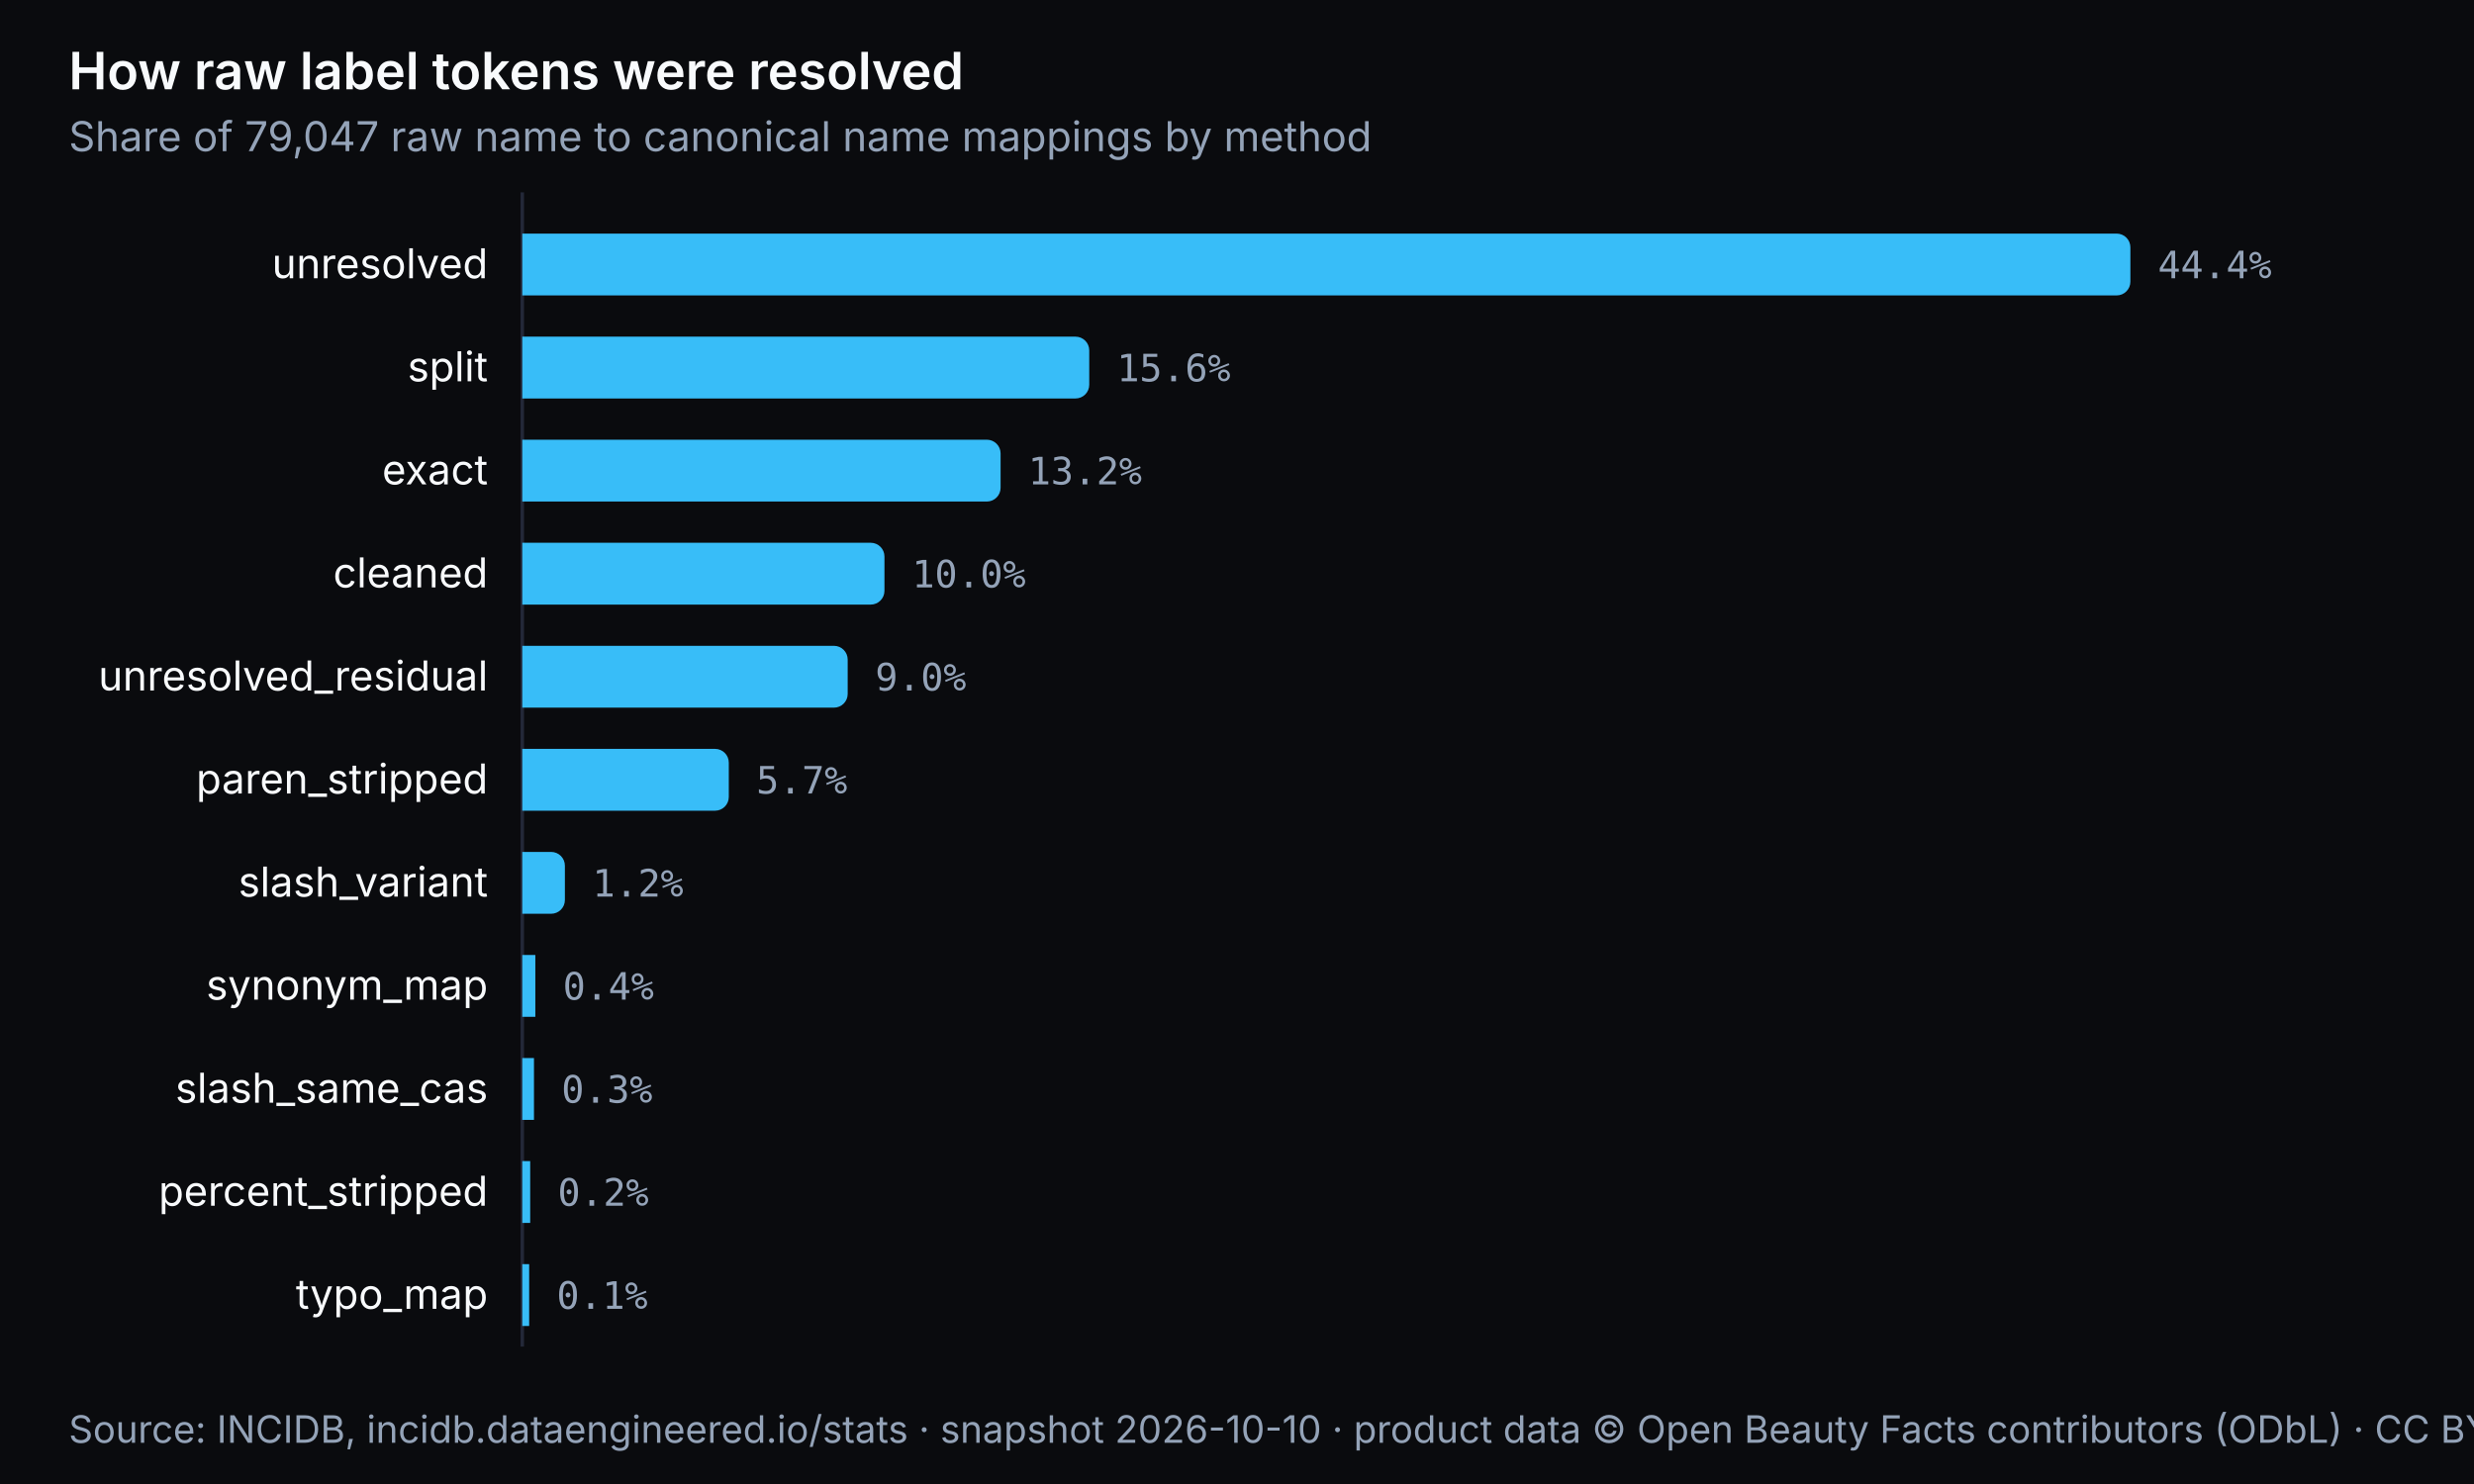
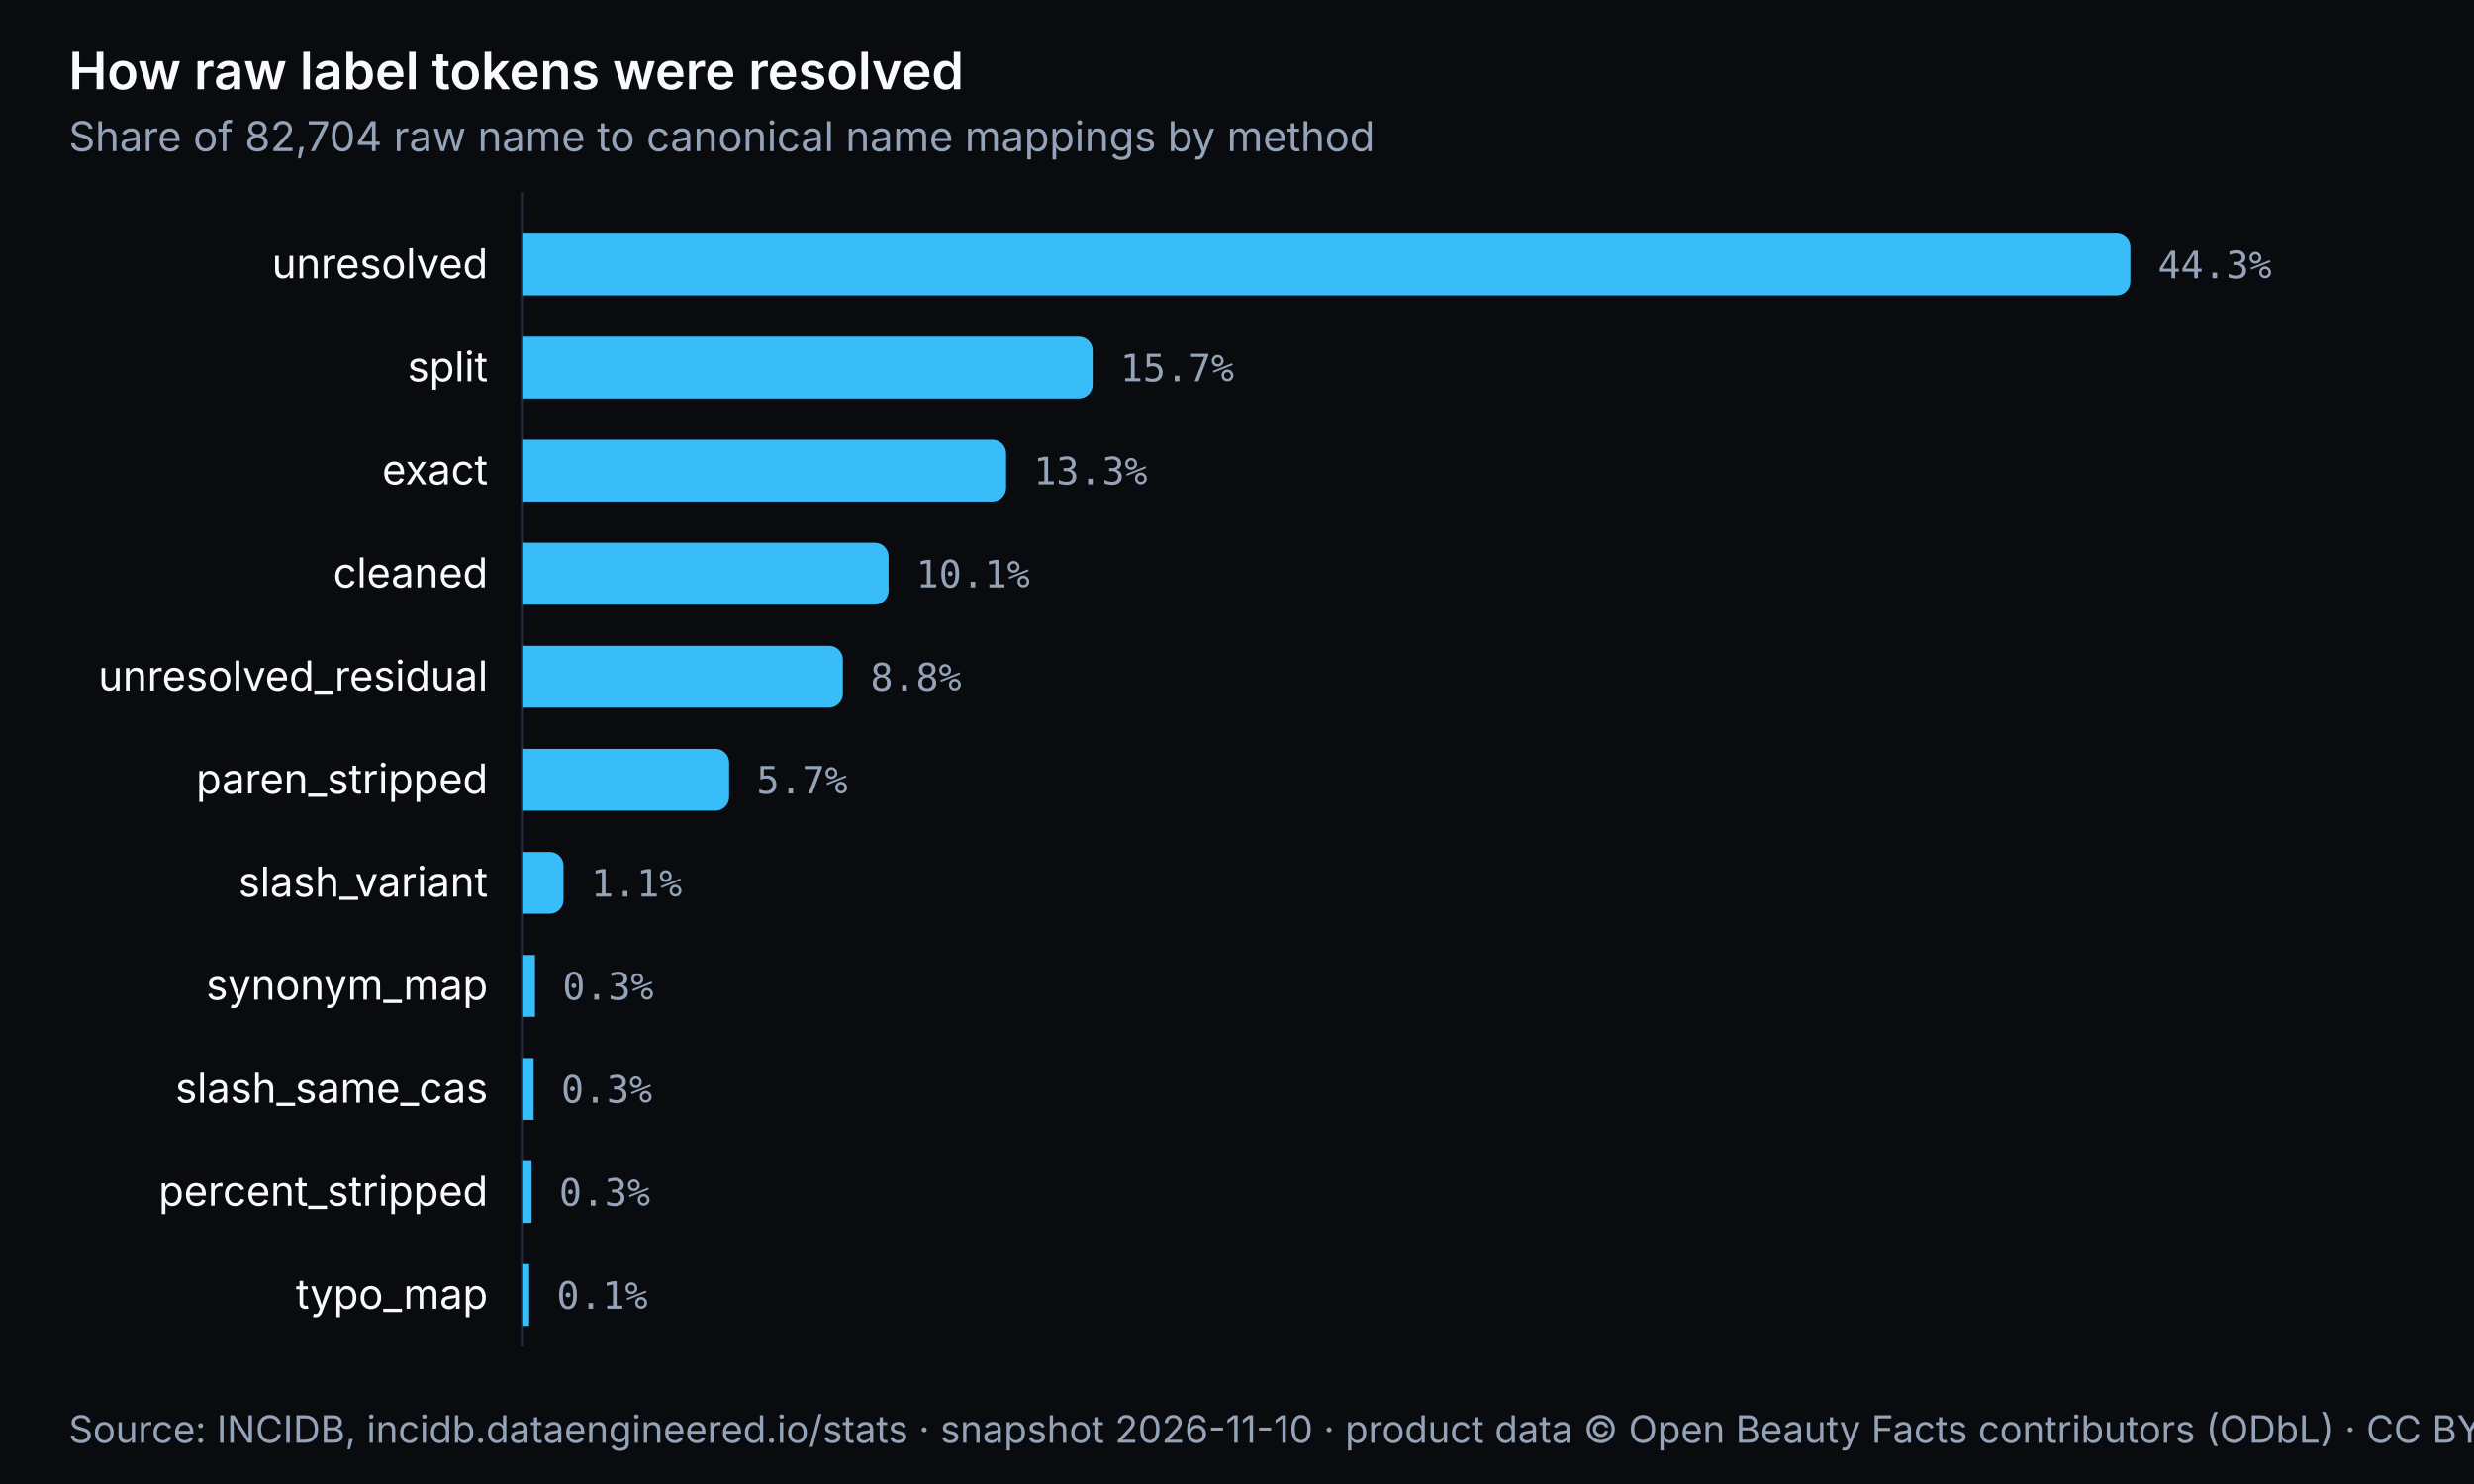
<svg xmlns="http://www.w3.org/2000/svg" viewBox="0 0 720 432" width="720" height="432" role="img" aria-labelledby="t-coverage d-coverage" font-family="'Space Grotesk', 'Inter', system-ui, -apple-system, 'Segoe UI', sans-serif" font-size="12">
  <rect width="720" height="432" fill="#0A0B0E" />
  <text x="20" y="26" font-size="15" font-weight="600" fill="#F8FAFC">How raw label tokens were resolved</text>
-   <text x="20" y="44" font-size="12" fill="#94A3B8">Share of 79,047 raw name to canonical name mappings by method</text>
+   <text x="20" y="44" font-size="12" fill="#94A3B8">Share of 82,704 raw name to canonical name mappings by method</text>
  <line x1="152" y1="56" x2="152" y2="392" stroke="#232838" stroke-width="1" />
  <g>
    <rect x="0" y="62" width="720" height="30" fill="transparent" />
    <path d="M152 68.0 h464.0 a4 4 0 0 1 4 4 v10 a4 4 0 0 1 -4 4 h-464.0 z" fill="#38BDF8" />
    <text x="142" y="81.0" text-anchor="end" fill="#F8FAFC">unresolved</text>
-     <text x="628.0" y="81.0" fill="#94A3B8" font-family="'JetBrains Mono', ui-monospace, Menlo, Consolas, monospace" font-size="11">44.4%</text>
+     <text x="628.0" y="81.0" fill="#94A3B8" font-family="'JetBrains Mono', ui-monospace, Menlo, Consolas, monospace" font-size="11">44.3%</text>
  </g>
  <g>
    <rect x="0" y="92" width="720" height="30" fill="transparent" />
-     <path d="M152 98.0 h161.0 a4 4 0 0 1 4 4 v10 a4 4 0 0 1 -4 4 h-161.0 z" fill="#38BDF8" />
+     <path d="M152 98.0 h162.0 a4 4 0 0 1 4 4 v10 a4 4 0 0 1 -4 4 h-162.0 z" fill="#38BDF8" />
    <text x="142" y="111.0" text-anchor="end" fill="#F8FAFC">split</text>
-     <text x="325.0" y="111.0" fill="#94A3B8" font-family="'JetBrains Mono', ui-monospace, Menlo, Consolas, monospace" font-size="11">15.6%</text>
+     <text x="326.0" y="111.0" fill="#94A3B8" font-family="'JetBrains Mono', ui-monospace, Menlo, Consolas, monospace" font-size="11">15.7%</text>
  </g>
  <g>
    <rect x="0" y="122" width="720" height="30" fill="transparent" />
-     <path d="M152 128.0 h135.2 a4 4 0 0 1 4 4 v10 a4 4 0 0 1 -4 4 h-135.2 z" fill="#38BDF8" />
+     <path d="M152 128.0 h136.8 a4 4 0 0 1 4 4 v10 a4 4 0 0 1 -4 4 h-136.8 z" fill="#38BDF8" />
    <text x="142" y="141.0" text-anchor="end" fill="#F8FAFC">exact</text>
-     <text x="299.2" y="141.0" fill="#94A3B8" font-family="'JetBrains Mono', ui-monospace, Menlo, Consolas, monospace" font-size="11">13.2%</text>
+     <text x="300.8" y="141.0" fill="#94A3B8" font-family="'JetBrains Mono', ui-monospace, Menlo, Consolas, monospace" font-size="11">13.3%</text>
  </g>
  <g>
    <rect x="0" y="152" width="720" height="30" fill="transparent" />
-     <path d="M152 158.0 h101.4 a4 4 0 0 1 4 4 v10 a4 4 0 0 1 -4 4 h-101.4 z" fill="#38BDF8" />
+     <path d="M152 158.0 h102.6 a4 4 0 0 1 4 4 v10 a4 4 0 0 1 -4 4 h-102.6 z" fill="#38BDF8" />
    <text x="142" y="171.0" text-anchor="end" fill="#F8FAFC">cleaned</text>
-     <text x="265.4" y="171.0" fill="#94A3B8" font-family="'JetBrains Mono', ui-monospace, Menlo, Consolas, monospace" font-size="11">10.0%</text>
+     <text x="266.6" y="171.0" fill="#94A3B8" font-family="'JetBrains Mono', ui-monospace, Menlo, Consolas, monospace" font-size="11">10.1%</text>
  </g>
  <g>
    <rect x="0" y="182" width="720" height="30" fill="transparent" />
-     <path d="M152 188.0 h90.7 a4 4 0 0 1 4 4 v10 a4 4 0 0 1 -4 4 h-90.7 z" fill="#38BDF8" />
+     <path d="M152 188.0 h89.3 a4 4 0 0 1 4 4 v10 a4 4 0 0 1 -4 4 h-89.3 z" fill="#38BDF8" />
    <text x="142" y="201.0" text-anchor="end" fill="#F8FAFC">unresolved_residual</text>
-     <text x="254.7" y="201.0" fill="#94A3B8" font-family="'JetBrains Mono', ui-monospace, Menlo, Consolas, monospace" font-size="11">9.0%</text>
+     <text x="253.3" y="201.0" fill="#94A3B8" font-family="'JetBrains Mono', ui-monospace, Menlo, Consolas, monospace" font-size="11">8.8%</text>
  </g>
  <g>
    <rect x="0" y="212" width="720" height="30" fill="transparent" />
-     <path d="M152 218.0 h56.1 a4 4 0 0 1 4 4 v10 a4 4 0 0 1 -4 4 h-56.1 z" fill="#38BDF8" />
+     <path d="M152 218.0 h56.2 a4 4 0 0 1 4 4 v10 a4 4 0 0 1 -4 4 h-56.2 z" fill="#38BDF8" />
    <text x="142" y="231.0" text-anchor="end" fill="#F8FAFC">paren_stripped</text>
-     <text x="220.1" y="231.0" fill="#94A3B8" font-family="'JetBrains Mono', ui-monospace, Menlo, Consolas, monospace" font-size="11">5.7%</text>
+     <text x="220.2" y="231.0" fill="#94A3B8" font-family="'JetBrains Mono', ui-monospace, Menlo, Consolas, monospace" font-size="11">5.7%</text>
  </g>
  <g>
    <rect x="0" y="242" width="720" height="30" fill="transparent" />
-     <path d="M152 248.0 h8.4 a4 4 0 0 1 4 4 v10 a4 4 0 0 1 -4 4 h-8.4 z" fill="#38BDF8" />
+     <path d="M152 248.0 h8.0 a4 4 0 0 1 4 4 v10 a4 4 0 0 1 -4 4 h-8.0 z" fill="#38BDF8" />
    <text x="142" y="261.0" text-anchor="end" fill="#F8FAFC">slash_variant</text>
-     <text x="172.4" y="261.0" fill="#94A3B8" font-family="'JetBrains Mono', ui-monospace, Menlo, Consolas, monospace" font-size="11">1.2%</text>
+     <text x="172.0" y="261.0" fill="#94A3B8" font-family="'JetBrains Mono', ui-monospace, Menlo, Consolas, monospace" font-size="11">1.1%</text>
  </g>
  <g>
    <rect x="0" y="272" width="720" height="30" fill="transparent" />
-     <rect x="152" y="278.0" width="3.8" height="18" fill="#38BDF8" />
+     <rect x="152" y="278.0" width="3.7" height="18" fill="#38BDF8" />
    <text x="142" y="291.0" text-anchor="end" fill="#F8FAFC">synonym_map</text>
-     <text x="163.8" y="291.0" fill="#94A3B8" font-family="'JetBrains Mono', ui-monospace, Menlo, Consolas, monospace" font-size="11">0.4%</text>
+     <text x="163.7" y="291.0" fill="#94A3B8" font-family="'JetBrains Mono', ui-monospace, Menlo, Consolas, monospace" font-size="11">0.3%</text>
  </g>
  <g>
    <rect x="0" y="302" width="720" height="30" fill="transparent" />
-     <rect x="152" y="308.0" width="3.4" height="18" fill="#38BDF8" />
+     <rect x="152" y="308.0" width="3.3" height="18" fill="#38BDF8" />
    <text x="142" y="321.0" text-anchor="end" fill="#F8FAFC">slash_same_cas</text>
-     <text x="163.4" y="321.0" fill="#94A3B8" font-family="'JetBrains Mono', ui-monospace, Menlo, Consolas, monospace" font-size="11">0.3%</text>
+     <text x="163.3" y="321.0" fill="#94A3B8" font-family="'JetBrains Mono', ui-monospace, Menlo, Consolas, monospace" font-size="11">0.3%</text>
  </g>
  <g>
    <rect x="0" y="332" width="720" height="30" fill="transparent" />
-     <rect x="152" y="338.0" width="2.3" height="18" fill="#38BDF8" />
+     <rect x="152" y="338.0" width="2.7" height="18" fill="#38BDF8" />
    <text x="142" y="351.0" text-anchor="end" fill="#F8FAFC">percent_stripped</text>
-     <text x="162.3" y="351.0" fill="#94A3B8" font-family="'JetBrains Mono', ui-monospace, Menlo, Consolas, monospace" font-size="11">0.2%</text>
+     <text x="162.7" y="351.0" fill="#94A3B8" font-family="'JetBrains Mono', ui-monospace, Menlo, Consolas, monospace" font-size="11">0.3%</text>
  </g>
  <g>
    <rect x="0" y="362" width="720" height="30" fill="transparent" />
    <rect x="152" y="368.0" width="2.0" height="18" fill="#38BDF8" />
    <text x="142" y="381.0" text-anchor="end" fill="#F8FAFC">typo_map</text>
    <text x="162.0" y="381.0" fill="#94A3B8" font-family="'JetBrains Mono', ui-monospace, Menlo, Consolas, monospace" font-size="11">0.1%</text>
  </g>
-   <text x="20" y="420" font-size="11" fill="#94A3B8">Source: INCIDB, incidb.dataengineered.io/stats · snapshot 2026-10-10 · product data © Open Beauty Facts contributors (ODbL) · CC BY 4.0</text>
+   <text x="20" y="420" font-size="11" fill="#94A3B8">Source: INCIDB, incidb.dataengineered.io/stats · snapshot 2026-11-10 · product data © Open Beauty Facts contributors (ODbL) · CC BY 4.0</text>
</svg>
